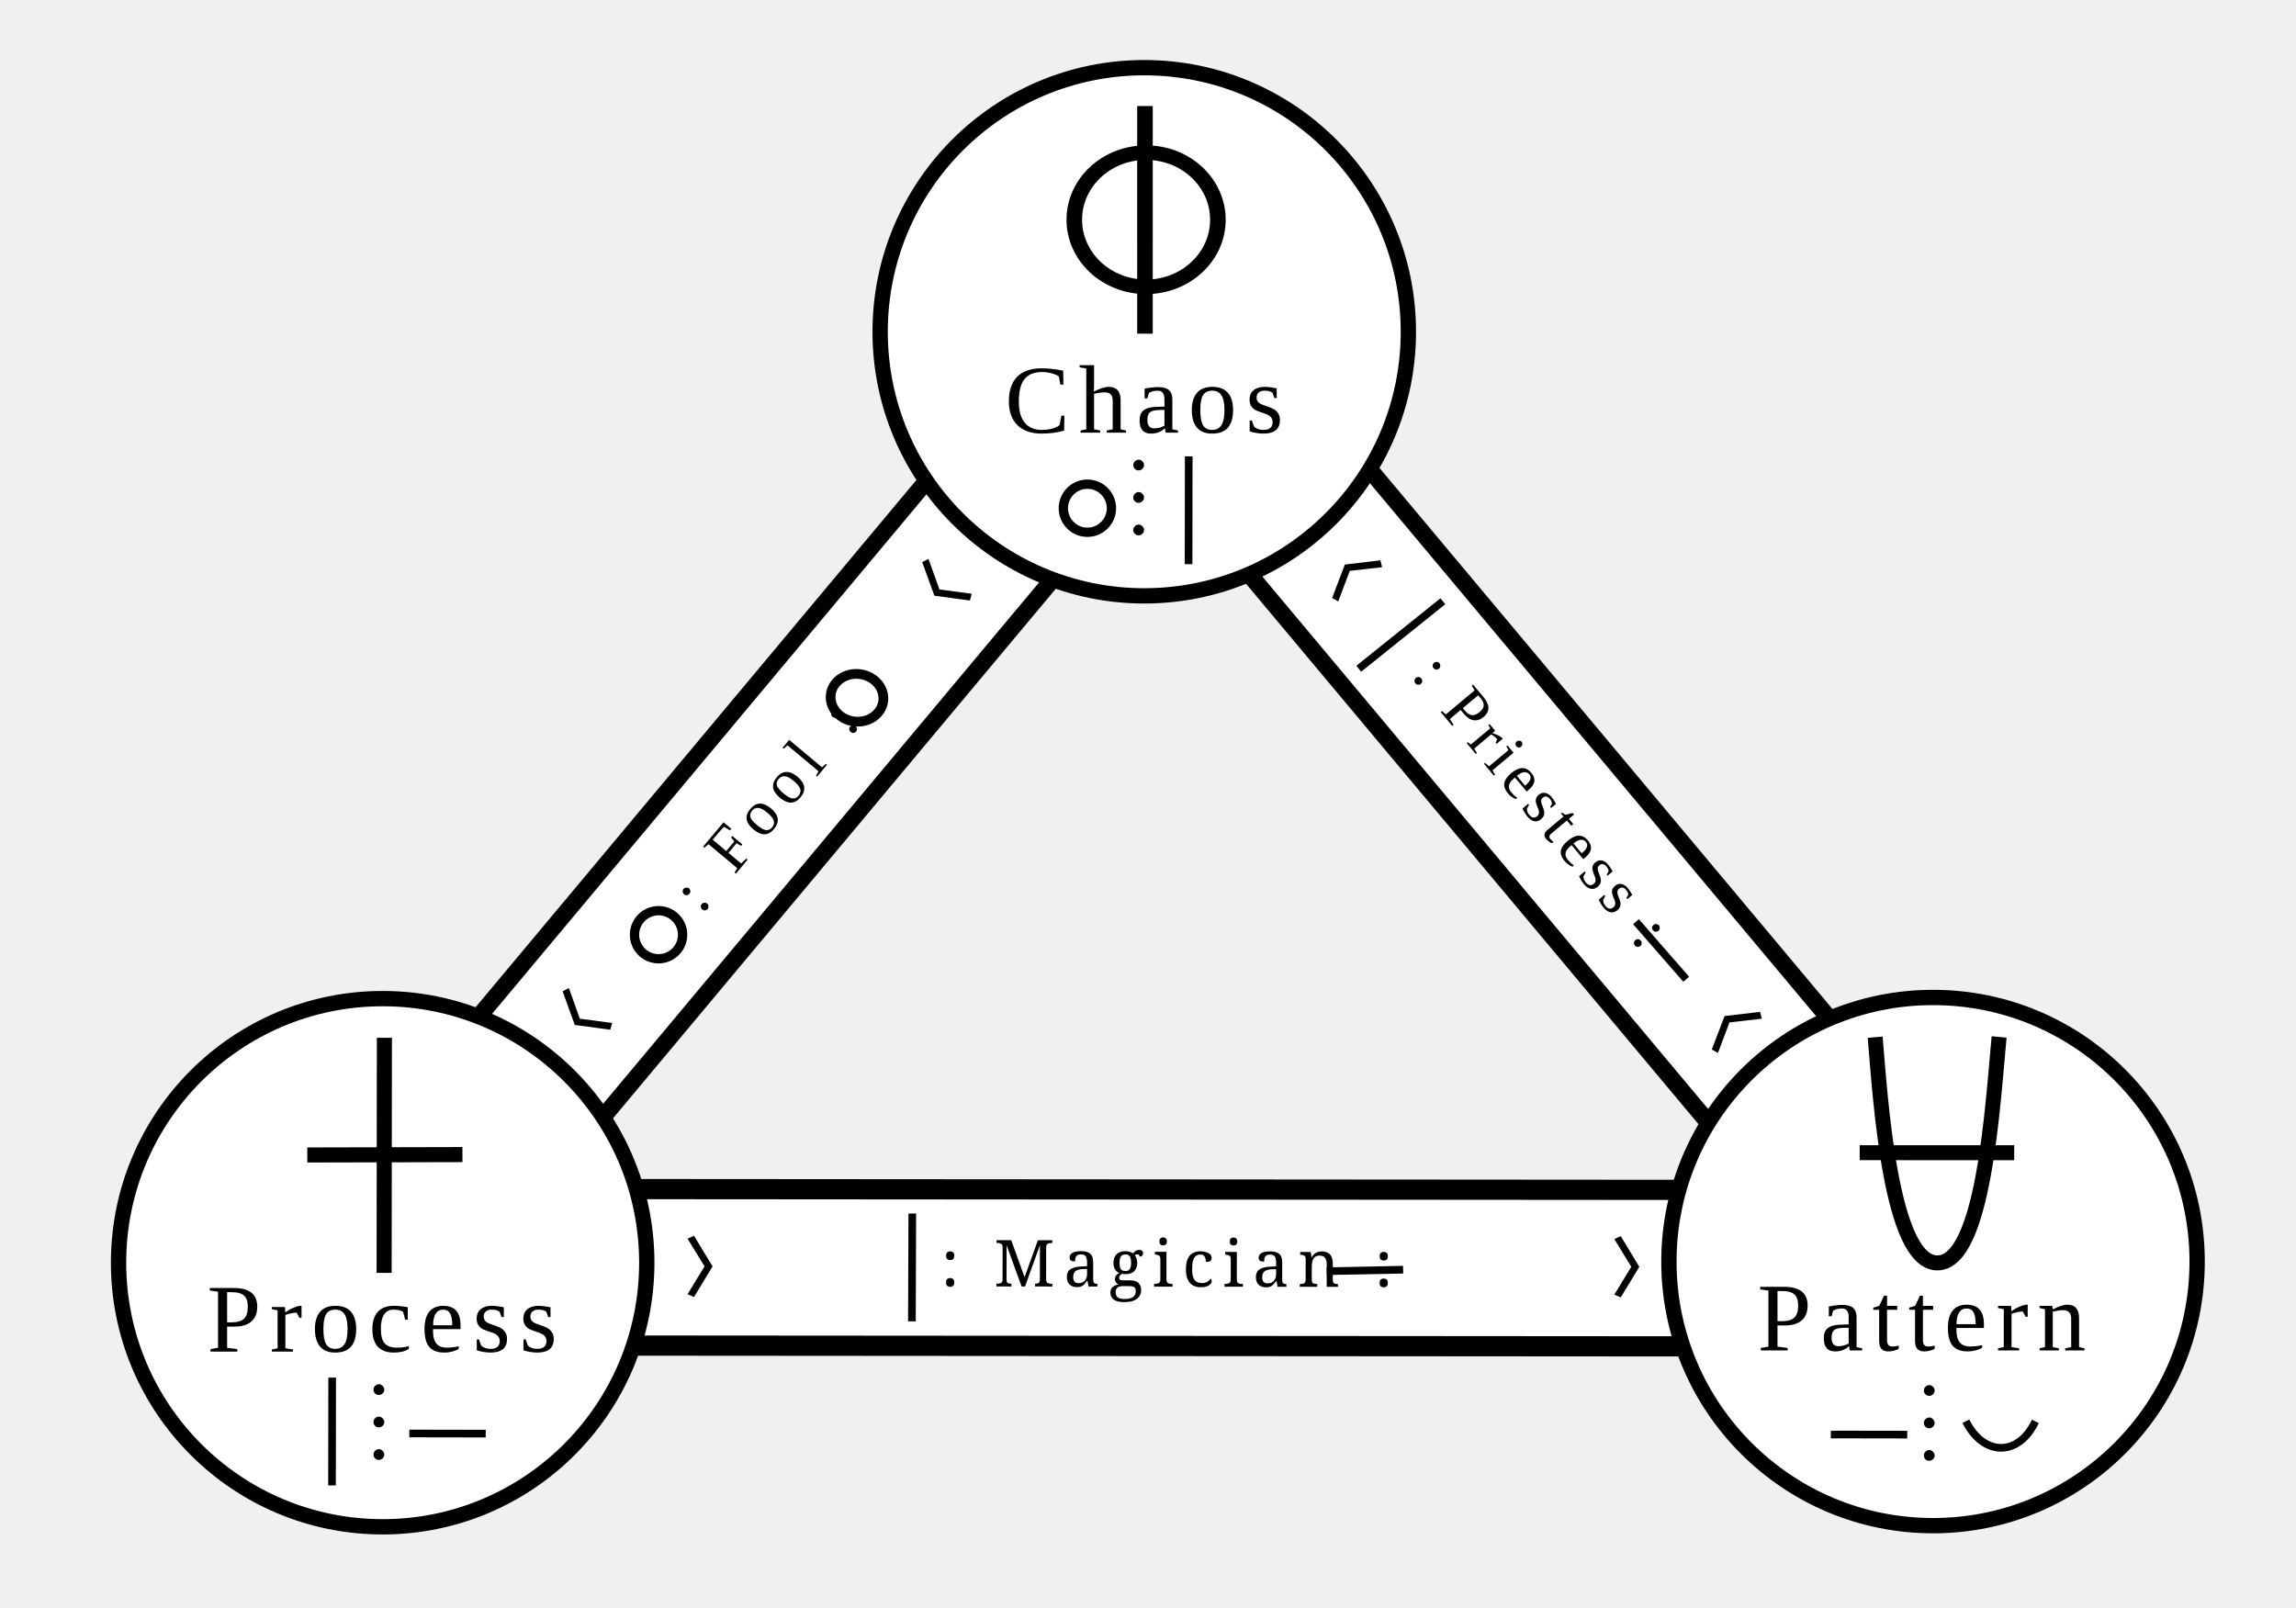
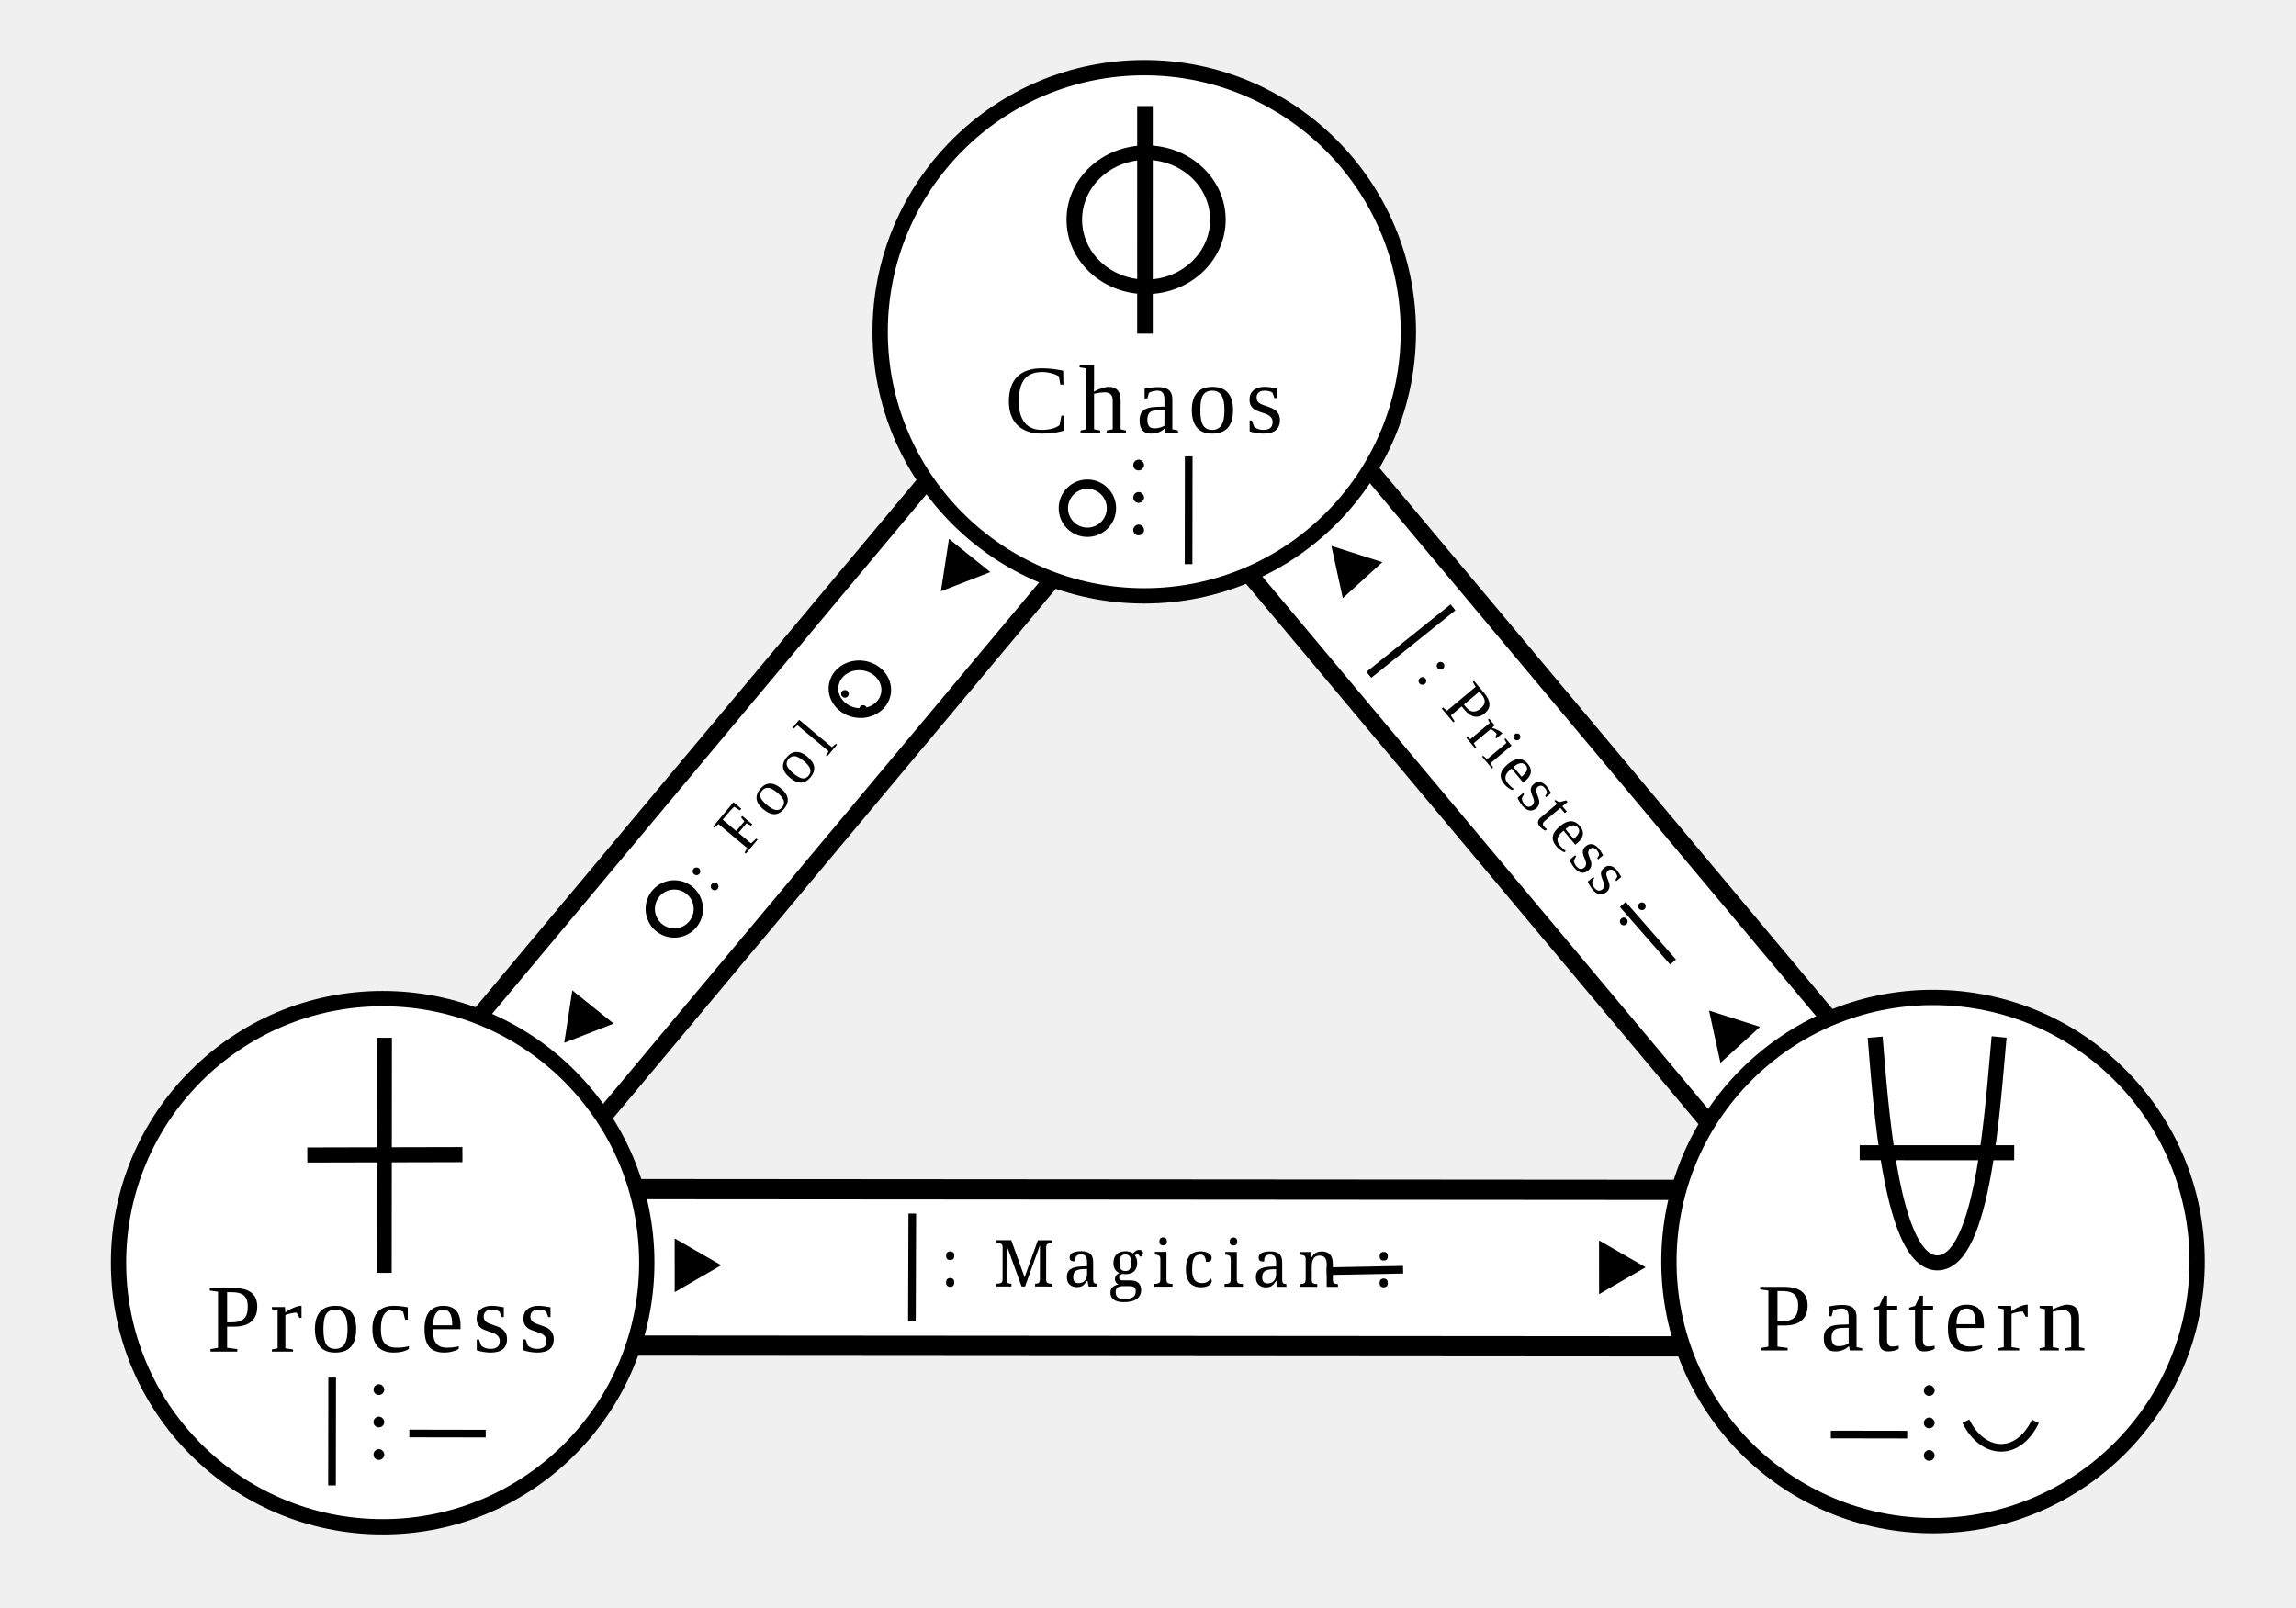
<svg xmlns="http://www.w3.org/2000/svg" width="300mm" height="210mm" viewBox="0 0 300 210" version="1.1" id="svg1" xml:space="preserve">
  <defs id="defs1" />
  <g id="layer1">
    <g id="g9" transform="rotate(-11.74845,94.2085,-608.9549)">
      <rect style="opacity:0.998;fill:#ffffff;stroke:#000000;stroke-width:2.243;stroke-miterlimit:3.1;stroke-dasharray:none;paint-order:fill markers stroke" id="rect7" width="20.843" height="126.093" x="-5.371" y="-191.958" ry="1.297" transform="matrix(-0.8814971,0.4721893,-0.4723557,-0.881408,0,0)" />
-       <path style="fill:none;stroke:#000000;stroke-width:1;stroke-linecap:butt;stroke-linejoin:miter;stroke-miterlimit:4;stroke-dasharray:none;stroke-opacity:1" d="m 62.742,129.5 4.895,8.699" id="path11306" />
-       <path style="fill:none;stroke:#000000;stroke-width:1;stroke-linecap:butt;stroke-linejoin:miter;stroke-dasharray:none;stroke-opacity:1" d="M 34.005,89.766 46.561,83.369" id="path29425-6" />
-       <text xml:space="preserve" style="font-size:8.467px;line-height:1.25;font-family:Caladea;-inkscape-font-specification:'Caladea, Normal';text-align:start;text-decoration-color:#000000;letter-spacing:0.704px;word-spacing:-2.09px;writing-mode:lr-tb;direction:ltr;text-anchor:start;white-space:pre;opacity:0.998;fill:#000000;fill-opacity:1;stroke:#000000;stroke-width:0;stroke-miterlimit:3.1;stroke-dasharray:none;paint-order:fill markers stroke" x="100.233" y="7.847" id="text7" transform="rotate(61.81741)">
-         <tspan id="tspan7" style="font-style:normal;font-variant:normal;font-weight:normal;font-stretch:normal;font-size:8.467px;font-family:'Liberation Serif';-inkscape-font-specification:'Liberation Serif, Normal';font-variant-ligatures:normal;font-variant-caps:normal;font-variant-numeric:normal;font-variant-east-asian:normal;letter-spacing:0.704px;stroke-width:0" x="100.233" y="7.847" dx="0" dy="0">: Priestess :</tspan>
+       <path style="fill:none;stroke:#000000;stroke-width:1;stroke-linecap:butt;stroke-linejoin:miter;stroke-miterlimit:4;stroke-dasharray:none;stroke-opacity:1" d="m 61.516,126.948 4.895,8.699" id="path11306" />
+       <path style="fill:none;stroke:#000000;stroke-width:1;stroke-linecap:butt;stroke-linejoin:miter;stroke-dasharray:none;stroke-opacity:1" d="M 35.139,90.812 47.694,84.416" id="path29425-6" />
+       <text xml:space="preserve" style="font-size:8.467px;line-height:1.25;font-family:Caladea;-inkscape-font-specification:'Caladea, Normal';text-align:start;text-decoration-color:#000000;letter-spacing:0.397px;word-spacing:-2.09px;writing-mode:lr-tb;direction:ltr;text-anchor:start;white-space:pre;opacity:0.998;fill:#000000;fill-opacity:1;stroke:#000000;stroke-width:0;stroke-miterlimit:3.1;stroke-dasharray:none;paint-order:fill markers stroke" x="100.573" y="7.441" id="text7" transform="rotate(61.81741)">
+         <tspan id="tspan7" style="font-style:normal;font-variant:normal;font-weight:normal;font-stretch:normal;font-size:8.467px;font-family:'Liberation Serif';-inkscape-font-specification:'Liberation Serif, Normal';font-variant-ligatures:normal;font-variant-caps:normal;font-variant-numeric:normal;font-variant-east-asian:normal;letter-spacing:0.397px;stroke-width:0" x="100.573" y="7.441" dx="0" dy="0">: Priestess :</tspan>
      </text>
-       <text xml:space="preserve" style="font-style:normal;font-variant:normal;font-weight:bold;font-stretch:normal;font-size:8.467px;line-height:1.25;font-family:'Liberation Serif';-inkscape-font-specification:'Liberation Serif Bold';font-variant-ligatures:normal;font-variant-caps:normal;font-variant-numeric:normal;font-variant-east-asian:normal;text-align:start;text-decoration-color:#000000;letter-spacing:0.921px;word-spacing:-2.09px;writing-mode:lr-tb;direction:ltr;text-anchor:start;opacity:0.998;fill:#000000;stroke:#000000;stroke-width:0;stroke-miterlimit:3.1;paint-order:fill markers stroke" x="78.953" y="5.398" id="text15" transform="rotate(63.79972)">
-         <tspan id="tspan15" style="stroke-width:0" x="78.953" y="5.398">〈</tspan>
-       </text>
-       <text xml:space="preserve" style="font-style:normal;font-variant:normal;font-weight:bold;font-stretch:normal;font-size:8.467px;line-height:1.25;font-family:'Liberation Serif';-inkscape-font-specification:'Liberation Serif Bold';font-variant-ligatures:normal;font-variant-caps:normal;font-variant-numeric:normal;font-variant-east-asian:normal;text-align:start;text-decoration-color:#000000;letter-spacing:0.921px;word-spacing:-2.09px;writing-mode:lr-tb;direction:ltr;text-anchor:start;opacity:0.998;fill:#000000;stroke:#000000;stroke-width:0;stroke-miterlimit:3.1;paint-order:fill markers stroke" x="155.987" y="2.561" id="text16" transform="rotate(63.79972)">
-         <tspan id="tspan16" style="stroke-width:0" x="155.987" y="2.561">〈</tspan>
-       </text>
+       <path style="display:inline;opacity:0.998;fill:#000000;fill-opacity:1;stroke:#000000;stroke-width:0;stroke-miterlimit:3.1;paint-order:fill markers stroke" id="path8" d="m 122.237,77.391 1.577,-9.642 7.561,6.187 z" transform="matrix(0.705191,-0.1224577,0.1224577,0.705191,-25.88699,110.2044)" />
+       <path style="display:inline;opacity:0.998;fill:#000000;fill-opacity:1;stroke:#000000;stroke-width:0;stroke-miterlimit:3.1;paint-order:fill markers stroke" id="path9" d="m 122.237,77.391 1.577,-9.642 7.561,6.187 z" transform="matrix(0.705191,-0.1224577,0.1224577,0.705191,-61.83416,40.70727)" />
    </g>
    <g id="g8" transform="rotate(-61.75178,135.3868,78.2419)" style="display:inline">
      <rect style="opacity:0.998;fill:#ffffff;stroke:#000000;stroke-width:2.64;stroke-miterlimit:3.1;stroke-dasharray:none;paint-order:fill markers stroke" id="rect3" width="20.448" height="178.074" x="-5.151" y="-244.145" ry="1.832" transform="matrix(-0.8817568,0.4717044,-0.4726417,-0.8812547,0,0)" />
      <path style="fill:none;stroke:#000000;stroke-width:1;stroke-linecap:butt;stroke-linejoin:miter;stroke-miterlimit:4;stroke-dasharray:none;stroke-opacity:1" d="m 75.954,153.273 4.895,8.699" id="path3" />
      <path style="fill:none;stroke:#000000;stroke-width:1;stroke-linecap:butt;stroke-linejoin:miter;stroke-dasharray:none;stroke-opacity:1" d="m 44.524,108.632 12.435,-6.627" id="path4" />
      <text xml:space="preserve" style="font-style:normal;font-variant:normal;font-weight:normal;font-stretch:normal;font-size:8.467px;line-height:1.25;font-family:Caladea;-inkscape-font-specification:'Caladea, Normal';font-variant-ligatures:normal;font-variant-caps:normal;font-variant-numeric:normal;font-variant-east-asian:normal;text-align:start;text-decoration-color:#000000;letter-spacing:1.159px;word-spacing:-2.09px;writing-mode:lr-tb;direction:ltr;text-anchor:start;white-space:pre;opacity:0.998;fill:#000000;fill-opacity:1;stroke:#000000;stroke-width:0;stroke-miterlimit:3.1;stroke-dasharray:none;paint-order:fill markers stroke" x="120.553" y="7.482" id="text4" transform="rotate(61.81741)">
        <tspan id="tspan8" x="120.553" y="7.482">: Magician :</tspan>
      </text>
-       <text xml:space="preserve" style="font-style:normal;font-variant:normal;font-weight:bold;font-stretch:normal;font-size:8.467px;line-height:1.25;font-family:'Liberation Serif';-inkscape-font-specification:'Liberation Serif Bold';font-variant-ligatures:normal;font-variant-caps:normal;font-variant-numeric:normal;font-variant-east-asian:normal;text-align:start;text-decoration-color:#000000;letter-spacing:1.159px;word-spacing:-2.09px;writing-mode:lr-tb;direction:ltr;text-anchor:start;opacity:0.998;fill:#000000;stroke:#000000;stroke-width:0;stroke-miterlimit:3.1;paint-order:fill markers stroke" x="87.001" y="8.226" id="text12" transform="rotate(61.75178)">
-         <tspan id="tspan12" style="stroke-width:0" x="87.001" y="8.226">〉</tspan>
-       </text>
-       <text xml:space="preserve" style="font-style:normal;font-variant:normal;font-weight:bold;font-stretch:normal;font-size:8.467px;line-height:1.25;font-family:'Liberation Serif';-inkscape-font-specification:'Liberation Serif Bold';font-variant-ligatures:normal;font-variant-caps:normal;font-variant-numeric:normal;font-variant-east-asian:normal;text-align:start;text-decoration-color:#000000;letter-spacing:1.159px;word-spacing:-2.09px;writing-mode:lr-tb;direction:ltr;text-anchor:start;opacity:0.998;fill:#000000;stroke:#000000;stroke-width:0;stroke-miterlimit:3.1;paint-order:fill markers stroke" x="208.089" y="8.28" id="text13" transform="rotate(61.75178)">
-         <tspan id="tspan13" style="stroke-width:0" x="208.089" y="8.28">〉</tspan>
-       </text>
+       <path style="opacity:0.998;fill:#000000;fill-opacity:1;stroke:#000000;stroke-width:0;stroke-miterlimit:3.1;paint-order:fill markers stroke" id="path6-4" d="m 122.237,77.391 1.577,-9.642 7.561,6.187 z" transform="matrix(0.4381767,0.5696141,-0.5696141,0.4381767,23.74391,-24.02102)" />
+       <path style="opacity:0.998;fill:#000000;fill-opacity:1;stroke:#000000;stroke-width:0;stroke-miterlimit:3.1;paint-order:fill markers stroke" id="path7" d="m 122.237,77.391 1.577,-9.642 7.561,6.187 z" transform="matrix(0.4381767,0.5696141,-0.5696141,0.4381767,80.67616,82.50198)" />
    </g>
    <g id="g7" transform="rotate(39.91115,59.28197,167.4983)">
      <rect style="opacity:0.998;fill:#ffffff;stroke:#000000;stroke-width:2.207;stroke-miterlimit:3.1;stroke-dasharray:none;paint-order:fill markers stroke" id="rect1" width="20.88" height="121.892" x="39.524" y="31.53" ry="1.254" transform="matrix(1,2.9826165e-4,2.4008582e-4,1,0,0)" />
-       <text xml:space="preserve" style="font-size:8.467px;line-height:1.25;font-family:Caladea;-inkscape-font-specification:'Caladea, Normal';text-align:start;text-decoration-color:#000000;letter-spacing:1.159px;word-spacing:-2.09px;writing-mode:lr-tb;direction:ltr;text-anchor:start;white-space:pre;opacity:0.998;fill:#000000;fill-opacity:1;stroke:#000000;stroke-width:0;stroke-miterlimit:3.1;stroke-dasharray:none;paint-order:fill markers stroke" x="-110.013" y="53.341" id="text2-3" transform="rotate(-90)">
-         <tspan id="tspan2-0" style="font-style:normal;font-variant:normal;font-weight:normal;font-stretch:normal;font-size:8.467px;font-family:'Liberation Serif';-inkscape-font-specification:'Liberation Serif, Normal';font-variant-ligatures:normal;font-variant-caps:normal;font-variant-numeric:normal;font-variant-east-asian:normal;stroke-width:0" x="-110.013" y="53.341">: Fool :</tspan>
+       <text xml:space="preserve" style="font-size:8.467px;line-height:1.25;font-family:Caladea;-inkscape-font-specification:'Caladea, Normal';text-align:start;text-decoration-color:#000000;letter-spacing:1.159px;word-spacing:-2.09px;writing-mode:lr-tb;direction:ltr;text-anchor:start;white-space:pre;opacity:0.998;fill:#000000;fill-opacity:1;stroke:#000000;stroke-width:0;stroke-miterlimit:3.1;stroke-dasharray:none;paint-order:fill markers stroke" x="-107.163" y="52.665" id="text2-3" transform="rotate(-90)">
+         <tspan id="tspan2-0" style="font-style:normal;font-variant:normal;font-weight:normal;font-stretch:normal;font-size:8.467px;font-family:'Liberation Serif';-inkscape-font-specification:'Liberation Serif, Normal';font-variant-ligatures:normal;font-variant-caps:normal;font-variant-numeric:normal;font-variant-east-asian:normal;stroke-width:0" x="-107.163" y="52.665">: Fool :</tspan>
      </text>
-       <ellipse style="fill:none;fill-opacity:1;stroke:#000000;stroke-width:1.216;stroke-linecap:round;stroke-linejoin:round;stroke-miterlimit:4;stroke-dasharray:none;stroke-opacity:1" id="path34530" cx="-19.104" cy="124.72" rx="3.142" ry="3.142" transform="rotate(-32.40653)" />
-       <ellipse style="fill:none;fill-opacity:1;stroke:#000000;stroke-width:1.269;stroke-linecap:round;stroke-linejoin:round;stroke-miterlimit:4;stroke-dasharray:none;stroke-opacity:1" id="ellipse1" cx="2.56" cy="90.638" rx="3.454" ry="3.115" transform="rotate(-32.40653)" />
-       <text xml:space="preserve" style="font-style:normal;font-variant:normal;font-weight:bold;font-stretch:normal;font-size:8.467px;line-height:1.25;font-family:'Liberation Serif';-inkscape-font-specification:'Liberation Serif Bold';font-variant-ligatures:normal;font-variant-caps:normal;font-variant-numeric:normal;font-variant-east-asian:normal;text-align:start;text-decoration-color:#000000;letter-spacing:1.159px;word-spacing:-2.09px;writing-mode:lr-tb;direction:ltr;text-anchor:start;opacity:0.998;fill:#000000;stroke:#000000;stroke-width:0;stroke-miterlimit:3.1;paint-order:fill markers stroke" x="-64.089" y="52.077" id="text10" transform="rotate(-91.05267)">
-         <tspan id="tspan10" style="stroke-width:0" x="-64.089" y="52.077">〈</tspan>
-       </text>
-       <text xml:space="preserve" style="font-style:normal;font-variant:normal;font-weight:bold;font-stretch:normal;font-size:8.467px;line-height:1.25;font-family:'Liberation Serif';-inkscape-font-specification:'Liberation Serif Bold';font-variant-ligatures:normal;font-variant-caps:normal;font-variant-numeric:normal;font-variant-east-asian:normal;text-align:start;text-decoration-color:#000000;letter-spacing:1.159px;word-spacing:-2.09px;writing-mode:lr-tb;direction:ltr;text-anchor:start;opacity:0.998;fill:#000000;stroke:#000000;stroke-width:0;stroke-miterlimit:3.1;paint-order:fill markers stroke" x="-137.243" y="50.677" id="text11" transform="rotate(-91.05267)">
-         <tspan id="tspan11" style="stroke-width:0" x="-137.243" y="50.677">〈</tspan>
-       </text>
+       <ellipse style="fill:none;fill-opacity:1;stroke:#000000;stroke-width:1.216;stroke-linecap:round;stroke-linejoin:round;stroke-miterlimit:4;stroke-dasharray:none;stroke-opacity:1" id="path34530" cx="-17.503" cy="121.113" rx="3.142" ry="3.142" transform="rotate(-32.40653)" />
+       <path style="opacity:0.998;fill:#000000;fill-opacity:1;stroke:#000000;stroke-width:0;stroke-miterlimit:3.1;paint-order:fill markers stroke" id="path5" d="m 122.237,77.391 1.577,-9.642 7.561,6.187 z" transform="matrix(0.5399955,-0.460148,0.460148,0.5399955,-51.40384,71.89904)" />
+       <ellipse style="fill:none;fill-opacity:1;stroke:#000000;stroke-width:1.269;stroke-linecap:round;stroke-linejoin:round;stroke-miterlimit:4;stroke-dasharray:none;stroke-opacity:1" id="ellipse1" cx="2.785" cy="89.477" rx="3.454" ry="3.115" transform="rotate(-32.40653)" />
+       <path style="opacity:0.998;fill:#000000;fill-opacity:1;stroke:#000000;stroke-width:0;stroke-miterlimit:3.1;paint-order:fill markers stroke" id="path6" d="m 122.237,77.391 1.577,-9.642 7.561,6.187 z" transform="matrix(0.5399955,-0.460148,0.460148,0.5399955,-51.29614,148.7307)" />
    </g>
    <g id="g6" transform="translate(52.65208,-0.5291667)">
      <circle style="display:inline;opacity:0.998;fill:#ffffff;stroke:#000000;stroke-width:2;stroke-miterlimit:3.1;stroke-dasharray:none;paint-order:fill markers stroke" id="circle1-2" cx="199.922" cy="165.38" r="34.51" />
      <g id="layer1-6" transform="matrix(2.521414,0,0,2.521414,187.8169,133.4224)">
        <path style="fill:none;stroke:#000000;stroke-width:0.777;stroke-linecap:butt;stroke-linejoin:miter;stroke-dasharray:none;stroke-opacity:1" d="M 1.803,1.047 C 2.077,4.314 2.606,12.745 5.025,12.743 7.444,12.742 7.9,4.45 8.225,1.034" id="vertical-7" />
        <path style="fill:none;stroke:#000000;stroke-width:0.777;stroke-linecap:butt;stroke-linejoin:miter;stroke-dasharray:none;stroke-opacity:1" d="m 1,7.032 8.007,5.063e-4" id="path289-5" />
      </g>
      <path style="fill:none;stroke:#000000;stroke-width:1;stroke-linecap:butt;stroke-linejoin:miter;stroke-miterlimit:4;stroke-dasharray:none;stroke-opacity:1" d="m 186.567,187.978 9.982,0.017" id="path2" />
      <text xml:space="preserve" style="font-size:12.7px;line-height:1.25;font-family:Caladea;-inkscape-font-specification:'Caladea, Normal';text-align:start;text-decoration-color:#000000;letter-spacing:1.159px;word-spacing:-2.09px;writing-mode:lr-tb;direction:ltr;text-anchor:start;white-space:pre;opacity:0.998;fill:#000000;fill-opacity:1;stroke:#000000;stroke-width:0;stroke-miterlimit:3.1;stroke-dasharray:none;paint-order:fill markers stroke" x="197.897" y="191.337" id="text2-0-4">
        <tspan id="tspan2-4-8" style="font-style:normal;font-variant:normal;font-weight:normal;font-stretch:normal;font-size:12.7px;font-family:'Liberation Serif';-inkscape-font-specification:'Liberation Serif, Normal';font-variant-ligatures:normal;font-variant-caps:normal;font-variant-numeric:normal;font-variant-east-asian:normal;stroke-width:0" x="197.897" y="191.337">⋮</tspan>
      </text>
      <text xml:space="preserve" style="font-size:12.7px;line-height:1.25;font-family:Caladea;-inkscape-font-specification:'Caladea, Normal';text-align:start;text-decoration-color:#000000;letter-spacing:1.159px;word-spacing:-2.09px;writing-mode:lr-tb;direction:ltr;text-anchor:start;opacity:0.998;fill:#000000;fill-opacity:1;stroke:#000000;stroke-width:0;stroke-miterlimit:3.1;stroke-dasharray:none;paint-order:fill markers stroke" x="176.971" y="176.999" id="text1-6-7">
        <tspan id="tspan1-4-5" style="font-style:normal;font-variant:normal;font-weight:normal;font-stretch:normal;font-size:12.7px;font-family:'Liberation Serif';-inkscape-font-specification:'Liberation Serif, Normal';font-variant-ligatures:normal;font-variant-caps:normal;font-variant-numeric:normal;font-variant-east-asian:normal;fill:#000000;fill-opacity:1;stroke-width:0;stroke-dasharray:none" x="176.971" y="176.999">Pattern</tspan>
      </text>
      <path style="fill:none;stroke:#000000;stroke-width:1;stroke-linecap:butt;stroke-linejoin:miter;stroke-miterlimit:4;stroke-dasharray:none;stroke-opacity:1" d="m 204.214,186.24 c 2.18,4.435 6.767,4.828 9.082,0.024" id="path11306-0" />
    </g>
    <g id="g4">
      <circle style="opacity:0.998;fill:#ffffff;stroke:#000000;stroke-width:2;stroke-miterlimit:3.1;stroke-dasharray:none;paint-order:fill markers stroke" id="circle1" cx="50" cy="165" r="34.51" />
      <path style="fill:none;stroke:#000000;stroke-width:1;stroke-linecap:butt;stroke-linejoin:miter;stroke-dasharray:none;stroke-opacity:1" d="m 43.382,194.106 0.02,-14.091" id="path29425-62" />
      <path style="fill:none;stroke:#000000;stroke-width:1;stroke-linecap:butt;stroke-linejoin:miter;stroke-miterlimit:4;stroke-dasharray:none;stroke-opacity:1" d="m 53.482,187.316 9.982,0.017" id="path11306-1" />
      <text xml:space="preserve" style="font-size:12.7px;line-height:1.25;font-family:Caladea;-inkscape-font-specification:'Caladea, Normal';text-align:start;text-decoration-color:#000000;letter-spacing:1.159px;word-spacing:-2.09px;writing-mode:lr-tb;direction:ltr;text-anchor:start;white-space:pre;opacity:0.998;fill:#000000;fill-opacity:1;stroke:#000000;stroke-width:0;stroke-miterlimit:3.1;stroke-dasharray:none;paint-order:fill markers stroke" x="47.975" y="190.692" id="text2-0">
        <tspan id="tspan2-4" style="font-style:normal;font-variant:normal;font-weight:normal;font-stretch:normal;font-size:12.7px;font-family:'Liberation Serif';-inkscape-font-specification:'Liberation Serif, Normal';font-variant-ligatures:normal;font-variant-caps:normal;font-variant-numeric:normal;font-variant-east-asian:normal;stroke-width:0" x="47.975" y="190.692">⋮</tspan>
      </text>
      <text xml:space="preserve" style="font-size:12.7px;line-height:1.25;font-family:Caladea;-inkscape-font-specification:'Caladea, Normal';text-align:start;text-decoration-color:#000000;letter-spacing:1.159px;word-spacing:-2.09px;writing-mode:lr-tb;direction:ltr;text-anchor:start;opacity:0.998;fill:#000000;fill-opacity:1;stroke:#000000;stroke-width:0;stroke-miterlimit:3.1;stroke-dasharray:none;paint-order:fill markers stroke" x="27.049" y="176.619" id="text1-6">
        <tspan id="tspan1-4" style="font-style:normal;font-variant:normal;font-weight:normal;font-stretch:normal;font-size:12.7px;font-family:'Liberation Serif';-inkscape-font-specification:'Liberation Serif, Normal';font-variant-ligatures:normal;font-variant-caps:normal;font-variant-numeric:normal;font-variant-east-asian:normal;fill:#000000;fill-opacity:1;stroke-width:0;stroke-dasharray:none" x="27.049" y="176.619">Process</tspan>
      </text>
      <g id="layer1-2" transform="matrix(2.534644,0,0,2.534644,37.59411,133.0426)">
        <path style="fill:none;stroke:#000000;stroke-width:0.777;stroke-linecap:butt;stroke-linejoin:miter;stroke-dasharray:none;stroke-opacity:1" d="M 4.983,1.011 4.97,13.133" id="vertical" />
        <path style="fill:none;stroke:#000000;stroke-width:0.777;stroke-linecap:butt;stroke-linejoin:miter;stroke-dasharray:none;stroke-opacity:1" d="M 1.01,7.054 9.007,7.035" id="path289" />
      </g>
    </g>
    <g id="g5" transform="translate(24.07708,1.058333)" style="display:inline">
      <circle style="opacity:0.998;fill:#ffffff;stroke:#000000;stroke-width:2;stroke-miterlimit:3.1;stroke-dasharray:none;paint-order:fill markers stroke" id="path1" cx="125.434" cy="42.294" r="34.51" />
      <g id="layer1-7" transform="matrix(2.618271,0,0,2.447226,112.5826,10.34944)">
        <path style="fill:none;stroke:#000000;stroke-width:0.777;stroke-linecap:butt;stroke-linejoin:miter;stroke-dasharray:none;stroke-opacity:1" d="M 4.943,13.154 4.944,1" id="path29425" />
        <circle style="fill:none;stroke:#000000;stroke-width:0.777;stroke-linejoin:round;stroke-dasharray:none" id="path896" cy="7.071" cx="5" r="3.583" />
      </g>
      <text xml:space="preserve" style="font-size:12.7px;line-height:1.25;font-family:Caladea;-inkscape-font-specification:'Caladea, Normal';text-align:start;text-decoration-color:#000000;letter-spacing:1.159px;word-spacing:-2.09px;writing-mode:lr-tb;direction:ltr;text-anchor:start;white-space:pre;opacity:0.998;fill:#000000;fill-opacity:1;stroke:#000000;stroke-width:0;stroke-miterlimit:3.1;stroke-dasharray:none;paint-order:fill markers stroke" x="123.17" y="68.816" id="text2">
        <tspan id="tspan2" style="font-style:normal;font-variant:normal;font-weight:normal;font-stretch:normal;font-size:12.7px;font-family:'Liberation Serif';-inkscape-font-specification:'Liberation Serif, Normal';font-variant-ligatures:normal;font-variant-caps:normal;font-variant-numeric:normal;font-variant-east-asian:normal;stroke-width:0" x="123.17" y="68.816">⋮</tspan>
      </text>
      <text xml:space="preserve" style="font-size:12.7px;line-height:1.25;font-family:Caladea;-inkscape-font-specification:'Caladea, Normal';text-align:start;text-decoration-color:#000000;letter-spacing:1.159px;word-spacing:-2.09px;writing-mode:lr-tb;direction:ltr;text-anchor:start;opacity:0.998;fill:#000000;fill-opacity:1;stroke:#000000;stroke-width:0;stroke-miterlimit:3.1;stroke-dasharray:none;paint-order:fill markers stroke" x="107.231" y="55.476" id="text1">
        <tspan id="tspan1" style="font-style:normal;font-variant:normal;font-weight:normal;font-stretch:normal;font-size:12.7px;font-family:'Liberation Serif';-inkscape-font-specification:'Liberation Serif, Normal';font-variant-ligatures:normal;font-variant-caps:normal;font-variant-numeric:normal;font-variant-east-asian:normal;fill:#000000;fill-opacity:1;stroke-width:0;stroke-dasharray:none" x="107.231" y="55.476">Chaos</tspan>
      </text>
      <ellipse style="fill:none;fill-opacity:1;stroke:#000000;stroke-width:1.216;stroke-linecap:round;stroke-linejoin:round;stroke-miterlimit:4;stroke-dasharray:none;stroke-opacity:1" id="path34530-6" cx="118.004" cy="65.352" rx="3.142" ry="3.142" />
      <path style="fill:none;stroke:#000000;stroke-width:1;stroke-linecap:butt;stroke-linejoin:miter;stroke-dasharray:none;stroke-opacity:1" d="m 131.224,72.662 0.02,-14.091" id="path29425-3" />
    </g>
  </g>
</svg>
